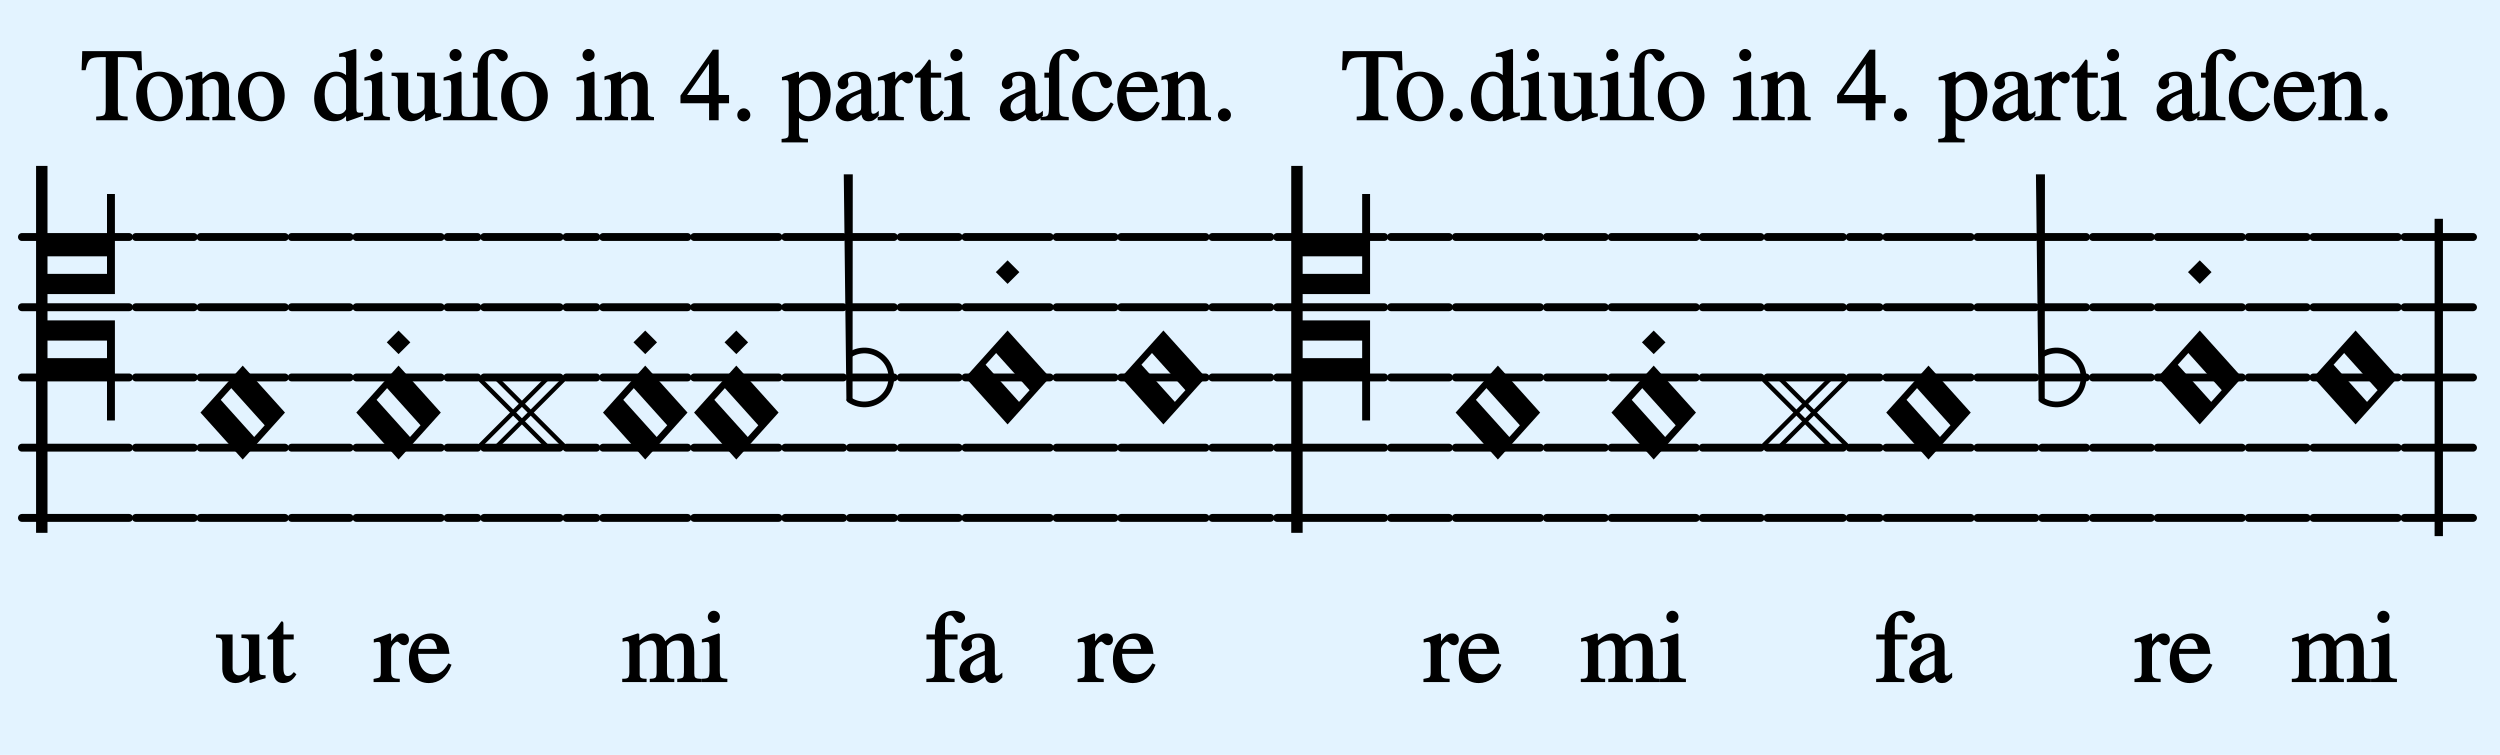
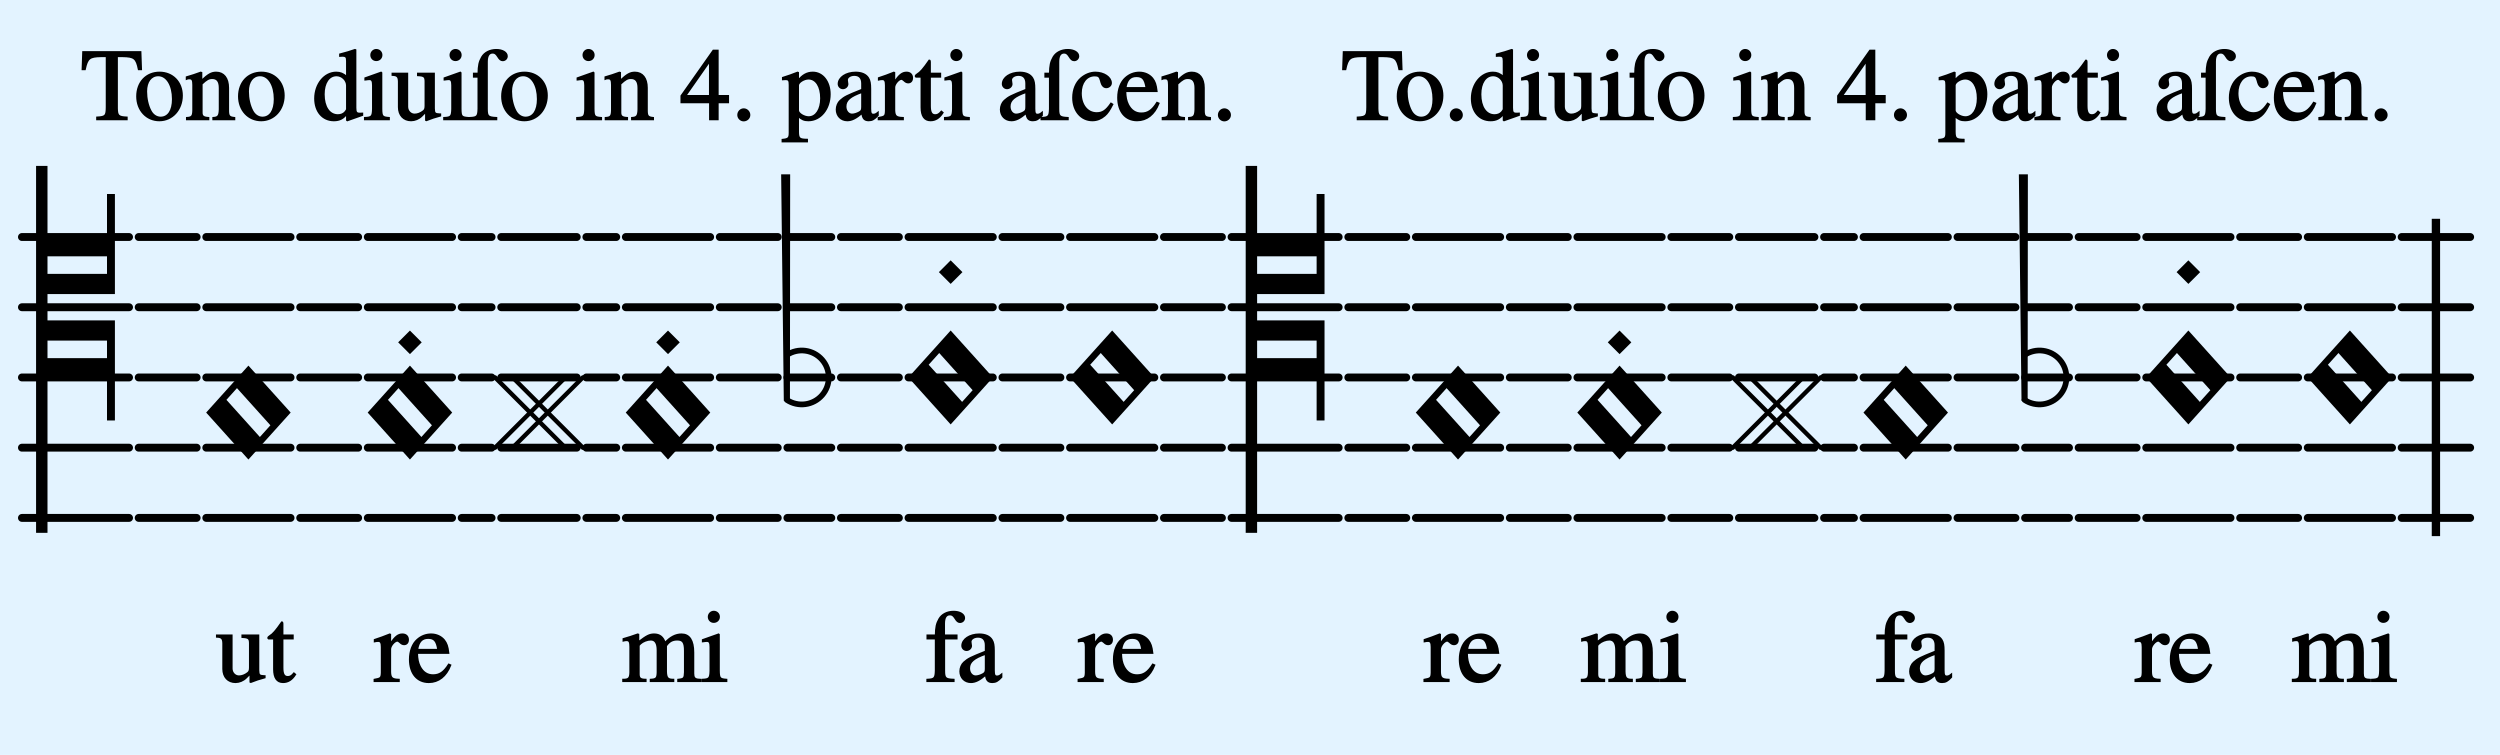
<svg xmlns="http://www.w3.org/2000/svg" xmlns:xlink="http://www.w3.org/1999/xlink" stroke="black" width="712.0" viewBox="0 0 1424.0 430.0" id="b1-c11-m2-a" version="1.1">
  <rect width="100%" height="100%" fill="#e3f3ff" stroke-width="0" />
  <defs>
    <g id="simple-barline">
      <line x1="2.5" y1="35.0" x2="41.5" y2="35.0" stroke-width="4.5" stroke-linecap="round" />
      <line x1="2.5" y1="75.0" x2="41.5" y2="75.0" stroke-width="4.5" stroke-linecap="round" />
      <line x1="2.5" y1="115.0" x2="41.5" y2="115.0" stroke-width="4.5" stroke-linecap="round" />
      <line x1="2.5" y1="155.0" x2="41.5" y2="155.0" stroke-width="4.5" stroke-linecap="round" />
      <line x1="2.5" y1="195.0" x2="41.5" y2="195.0" stroke-width="4.5" stroke-linecap="round" />
      <line x1="22.0" y1="203.0" x2="22.0" y2="27.0" stroke-width="4.75" stroke-linecap="square" />
    </g>
    <g id="semibrevis-5">
      <line x1="2.5" y1="35.0" x2="50.5" y2="35.0" stroke-width="4.5" stroke-linecap="round" />
      <line x1="2.5" y1="75.0" x2="50.5" y2="75.0" stroke-width="4.5" stroke-linecap="round" />
      <line x1="2.5" y1="115.0" x2="50.5" y2="115.0" stroke-width="4.5" stroke-linecap="round" />
      <line x1="2.5" y1="155.0" x2="50.5" y2="155.0" stroke-width="4.5" stroke-linecap="round" />
      <line x1="2.5" y1="195.0" x2="50.5" y2="195.0" stroke-width="4.5" stroke-linecap="round" />
      <path fill-rule="evenodd" fill="black" d="M26.5 141.0 L3.1 115.0 L26.5 89.0 L49.9 115.0 zM33.022 129.665 L13.302 107.753 L19.978 100.335 L39.698 122.247 z" />
    </g>
    <g id="semibrevis-dot-5">
      <line x1="2.5" y1="35.0" x2="50.5" y2="35.0" stroke-width="4.5" stroke-linecap="round" />
      <line x1="2.5" y1="75.0" x2="50.5" y2="75.0" stroke-width="4.5" stroke-linecap="round" />
      <line x1="2.5" y1="115.0" x2="50.5" y2="115.0" stroke-width="4.5" stroke-linecap="round" />
      <line x1="2.5" y1="155.0" x2="50.5" y2="155.0" stroke-width="4.5" stroke-linecap="round" />
      <line x1="2.5" y1="195.0" x2="50.5" y2="195.0" stroke-width="4.5" stroke-linecap="round" />
      <path fill-rule="evenodd" fill="black" d="M26.5 141.0 L3.1 115.0 L26.5 89.0 L49.9 115.0 zM33.022 129.665 L13.302 107.753 L19.978 100.335 L39.698 122.247 z" />
      <path fill="black" d="M26.5 61.0 L20.5 55.0 L26.5 49.0 L32.5 55.0 z" />
    </g>
    <g id="flat-5">
      <line x1="2.5" y1="35.0" x2="27.5" y2="35.0" stroke-width="4.5" stroke-linecap="round" />
      <line x1="2.5" y1="75.0" x2="27.5" y2="75.0" stroke-width="4.5" stroke-linecap="round" />
      <line x1="2.5" y1="115.0" x2="27.5" y2="115.0" stroke-width="4.5" stroke-linecap="round" />
      <line x1="2.5" y1="155.0" x2="27.5" y2="155.0" stroke-width="4.5" stroke-linecap="round" />
      <line x1="2.5" y1="195.0" x2="27.5" y2="195.0" stroke-width="4.5" stroke-linecap="round" />
      <path stroke="black" fill="none" stroke-width="3.25" stroke-linecap="round" d="M2.2 127.8 A15.36 15.36 0 1 0 2.2 102.2 " />
      <path fill="black" d="M0.95 127.8 L3.45 127.8 L3.575 -0.2 L-0.55 -0.2 z" />
    </g>
    <g id="sharp-4">
      <line x1="2.5" y1="35.0" x2="45.5" y2="35.0" stroke-width="4.5" stroke-linecap="round" />
      <line x1="2.5" y1="75.0" x2="45.5" y2="75.0" stroke-width="4.5" stroke-linecap="round" />
      <line x1="2.5" y1="115.0" x2="45.5" y2="115.0" stroke-width="4.5" stroke-linecap="round" />
      <line x1="2.5" y1="155.0" x2="45.5" y2="155.0" stroke-width="4.5" stroke-linecap="round" />
      <line x1="2.5" y1="195.0" x2="45.5" y2="195.0" stroke-width="4.5" stroke-linecap="round" />
      <line x1="49.0" y1="155.0" x2="9.0" y2="115.0" stroke-width="2.5" stroke-linecap="round" />
      <line x1="49.0" y1="115.0" x2="9.0" y2="155.0" stroke-width="2.5" stroke-linecap="round" />
      <line x1="39.0" y1="155.0" x2="-1.0" y2="115.0" stroke-width="2.5" stroke-linecap="round" />
      <line x1="39.0" y1="115.0" x2="-1.0" y2="155.0" stroke-width="2.5" stroke-linecap="round" />
    </g>
    <g id="blank-22">
      <line x1="2.5" y1="35.0" x2="19.5" y2="35.0" stroke-width="4.5" stroke-linecap="round" />
      <line x1="2.5" y1="75.0" x2="19.5" y2="75.0" stroke-width="4.5" stroke-linecap="round" />
      <line x1="2.5" y1="115.0" x2="19.5" y2="115.0" stroke-width="4.5" stroke-linecap="round" />
      <line x1="2.5" y1="155.0" x2="19.5" y2="155.0" stroke-width="4.5" stroke-linecap="round" />
      <line x1="2.5" y1="195.0" x2="19.5" y2="195.0" stroke-width="4.5" stroke-linecap="round" />
    </g>
    <g id="semibrevis-dot-4">
      <line x1="2.5" y1="35.0" x2="50.5" y2="35.0" stroke-width="4.5" stroke-linecap="round" />
      <line x1="2.5" y1="75.0" x2="50.5" y2="75.0" stroke-width="4.5" stroke-linecap="round" />
      <line x1="2.5" y1="115.0" x2="50.5" y2="115.0" stroke-width="4.5" stroke-linecap="round" />
      <line x1="2.5" y1="155.0" x2="50.5" y2="155.0" stroke-width="4.5" stroke-linecap="round" />
      <line x1="2.5" y1="195.0" x2="50.5" y2="195.0" stroke-width="4.5" stroke-linecap="round" />
      <path fill-rule="evenodd" fill="black" d="M26.5 161.0 L3.1 135.0 L26.5 109.0 L49.9 135.0 zM33.022 149.665 L13.302 127.753 L19.978 120.335 L39.698 142.247 z" />
      <path fill="black" d="M26.5 101.0 L20.5 95.0 L26.5 89.0 L32.5 95.0 z" />
    </g>
    <g id="semibrevis-4">
      <line x1="2.5" y1="35.0" x2="50.5" y2="35.0" stroke-width="4.5" stroke-linecap="round" />
      <line x1="2.5" y1="75.0" x2="50.5" y2="75.0" stroke-width="4.5" stroke-linecap="round" />
      <line x1="2.5" y1="115.0" x2="50.5" y2="115.0" stroke-width="4.5" stroke-linecap="round" />
      <line x1="2.5" y1="155.0" x2="50.5" y2="155.0" stroke-width="4.5" stroke-linecap="round" />
      <line x1="2.5" y1="195.0" x2="50.5" y2="195.0" stroke-width="4.5" stroke-linecap="round" />
      <path fill-rule="evenodd" fill="black" d="M26.5 161.0 L3.1 135.0 L26.5 109.0 L49.9 135.0 zM33.022 149.665 L13.302 127.753 L19.978 120.335 L39.698 142.247 z" />
    </g>
    <g id="blank-38">
      <line x1="2.5" y1="35.0" x2="35.5" y2="35.0" stroke-width="4.5" stroke-linecap="round" />
      <line x1="2.5" y1="75.0" x2="35.5" y2="75.0" stroke-width="4.5" stroke-linecap="round" />
      <line x1="2.5" y1="115.0" x2="35.5" y2="115.0" stroke-width="4.5" stroke-linecap="round" />
      <line x1="2.5" y1="155.0" x2="35.5" y2="155.0" stroke-width="4.5" stroke-linecap="round" />
      <line x1="2.5" y1="195.0" x2="35.5" y2="195.0" stroke-width="4.5" stroke-linecap="round" />
    </g>
    <g id="c-clef-7">
      <line x1="2.5" y1="35.0" x2="63.5" y2="35.0" stroke-width="4.5" stroke-linecap="round" />
      <line x1="2.5" y1="75.0" x2="63.5" y2="75.0" stroke-width="4.5" stroke-linecap="round" />
      <line x1="2.5" y1="115.0" x2="63.5" y2="115.0" stroke-width="4.5" stroke-linecap="round" />
      <line x1="2.5" y1="155.0" x2="63.5" y2="155.0" stroke-width="4.5" stroke-linecap="round" />
      <line x1="2.5" y1="195.0" x2="63.5" y2="195.0" stroke-width="4.5" stroke-linecap="round" />
      <path fill-rule="evenodd" color="black" d="M11.05 -5.0 L11.05 203.0 L16.55 203.0 L16.55 115.0 L51.45 115.0 L51.45 139.0 L54.95 139.0 L54.95 83.0 L16.55 83.0 L16.55 67.0 L54.95 67.0 L54.95 11.0 L51.45 11.0 L51.45 35.0 L16.55 35.0 L16.55 -5.0 zM16.55 104.5 L51.45 104.5 L51.45 93.5 L16.55 93.5 zM16.55 56.5 L51.45 56.5 L51.45 45.5 L16.55 45.5 z" />
    </g>
  </defs>
  <text x="1305" y="388" font-size="58" text-anchor="left" alignment-baseline="baseline" font-weight="normal" font-family="Times, serif" font-style="normal" stroke="black" fill="black">mi</text>
  <text x="1216" y="388" font-size="58" text-anchor="left" alignment-baseline="baseline" font-weight="normal" font-family="Times, serif" font-style="normal" stroke="black" fill="black">re</text>
  <text x="1068" y="388" font-size="58" text-anchor="left" alignment-baseline="baseline" font-weight="normal" font-family="Times, serif" font-style="normal" stroke="black" fill="black">fa</text>
  <text x="900" y="388" font-size="58" text-anchor="left" alignment-baseline="baseline" font-weight="normal" font-family="Times, serif" font-style="normal" stroke="black" fill="black">mi</text>
  <text x="811" y="388" font-size="58" text-anchor="left" alignment-baseline="baseline" font-weight="normal" font-family="Times, serif" font-style="normal" stroke="black" fill="black">re</text>
  <text x="614" y="388" font-size="58" text-anchor="left" alignment-baseline="baseline" font-weight="normal" font-family="Times, serif" font-style="normal" stroke="black" fill="black">re</text>
  <text x="527" y="388" font-size="58" text-anchor="left" alignment-baseline="baseline" font-weight="normal" font-family="Times, serif" font-style="normal" stroke="black" fill="black">fa</text>
  <text x="354" y="388" font-size="58" text-anchor="left" alignment-baseline="baseline" font-weight="normal" font-family="Times, serif" font-style="normal" stroke="black" fill="black">mi</text>
  <text x="213" y="388" font-size="58" text-anchor="left" alignment-baseline="baseline" font-weight="normal" font-family="Times, serif" font-style="normal" stroke="black" fill="black">re</text>
  <text x="123" y="388" font-size="58" text-anchor="left" alignment-baseline="baseline" font-weight="normal" font-family="Times, serif" font-style="normal" stroke="black" fill="black">ut</text>
-   <use xlink:href="#simple-barline" x="1367.121" y="100" />
-   <use xlink:href="#semibrevis-5" x="1315.242" y="100" />
-   <use xlink:href="#blank-38" x="1278.363" y="100" />
-   <use xlink:href="#semibrevis-dot-5" x="1226.485" y="100" />
-   <use xlink:href="#blank-38" x="1189.606" y="100" />
-   <use xlink:href="#flat-5" x="1160.727" y="100" />
-   <use xlink:href="#blank-38" x="1123.848" y="100" />
-   <use xlink:href="#semibrevis-4" x="1071.97" y="100" />
-   <use xlink:href="#blank-22" x="1051.091" y="100" />
-   <use xlink:href="#sharp-4" x="1004.212" y="100" />
-   <use xlink:href="#blank-38" x="967.333" y="100" />
-   <use xlink:href="#semibrevis-dot-4" x="915.454" y="100" />
-   <use xlink:href="#blank-38" x="878.576" y="100" />
-   <use xlink:href="#semibrevis-4" x="826.697" y="100" />
-   <use xlink:href="#blank-38" x="789.818" y="100" />
-   <use xlink:href="#c-clef-7" x="724.939" y="100" />
-   <use xlink:href="#blank-38" x="688.061" y="100" />
-   <use xlink:href="#semibrevis-5" x="636.182" y="100" />
-   <use xlink:href="#blank-38" x="599.303" y="100" />
-   <use xlink:href="#semibrevis-dot-5" x="547.424" y="100" />
-   <use xlink:href="#blank-38" x="510.545" y="100" />
-   <use xlink:href="#flat-5" x="481.667" y="100" />
-   <use xlink:href="#blank-38" x="444.788" y="100" />
-   <use xlink:href="#semibrevis-dot-4" x="392.909" y="100" />
-   <use xlink:href="#semibrevis-dot-4" x="341.03" y="100" />
-   <use xlink:href="#blank-22" x="320.151" y="100" />
-   <use xlink:href="#sharp-4" x="273.273" y="100" />
-   <use xlink:href="#blank-22" x="252.394" y="100" />
-   <use xlink:href="#semibrevis-dot-4" x="200.515" y="100" />
-   <use xlink:href="#blank-38" x="163.636" y="100" />
-   <use xlink:href="#semibrevis-4" x="111.758" y="100" />
-   <use xlink:href="#blank-38" x="74.879" y="100" />
+   <use xlink:href="#simple-barline" x="1365.5" y="100" />
+   <use xlink:href="#semibrevis-5" x="1312.0" y="100" />
+   <use xlink:href="#blank-38" x="1273.5" y="100" />
+   <use xlink:href="#semibrevis-dot-5" x="1220.0" y="100" />
+   <use xlink:href="#blank-38" x="1181.5" y="100" />
+   <use xlink:href="#flat-5" x="1151.0" y="100" />
+   <use xlink:href="#blank-38" x="1112.5" y="100" />
+   <use xlink:href="#semibrevis-4" x="1059.0" y="100" />
+   <use xlink:href="#blank-22" x="1036.5" y="100" />
+   <use xlink:href="#sharp-4" x="988.0" y="100" />
+   <use xlink:href="#blank-38" x="949.5" y="100" />
+   <use xlink:href="#semibrevis-dot-4" x="896.0" y="100" />
+   <use xlink:href="#blank-38" x="857.5" y="100" />
+   <use xlink:href="#semibrevis-4" x="804.0" y="100" />
+   <use xlink:href="#blank-38" x="765.5" y="100" />
+   <use xlink:href="#c-clef-7" x="699.0" y="100" />
+   <use xlink:href="#blank-38" x="660.5" y="100" />
+   <use xlink:href="#semibrevis-5" x="607.0" y="100" />
+   <use xlink:href="#blank-38" x="568.5" y="100" />
+   <use xlink:href="#semibrevis-dot-5" x="515.0" y="100" />
+   <use xlink:href="#blank-38" x="476.5" y="100" />
+   <use xlink:href="#flat-5" x="446.0" y="100" />
+   <use xlink:href="#blank-38" x="407.5" y="100" />
+   <use xlink:href="#semibrevis-dot-4" x="354.0" y="100" />
+   <use xlink:href="#blank-22" x="331.5" y="100" />
+   <use xlink:href="#sharp-4" x="283.0" y="100" />
+   <use xlink:href="#blank-22" x="260.5" y="100" />
+   <use xlink:href="#semibrevis-dot-4" x="207.0" y="100" />
+   <use xlink:href="#blank-38" x="168.5" y="100" />
+   <use xlink:href="#semibrevis-4" x="115.0" y="100" />
+   <use xlink:href="#blank-38" x="76.5" y="100" />
  <use xlink:href="#c-clef-7" x="10" y="100" />
  <text x="764" y="68" font-size="58" text-anchor="left" alignment-baseline="baseline" textLength="650" font-weight="normal" font-family="Times, serif" font-style="normal" stroke="black" fill="black">To.diuiſo in 4. parti aſcen.</text>
  <text x="46" y="68" font-size="58" text-anchor="left" alignment-baseline="baseline" textLength="691" font-weight="normal" font-family="Times, serif" font-style="normal" stroke="black" fill="black">Tono diuiſo in 4. parti aſcen.</text>
</svg>
